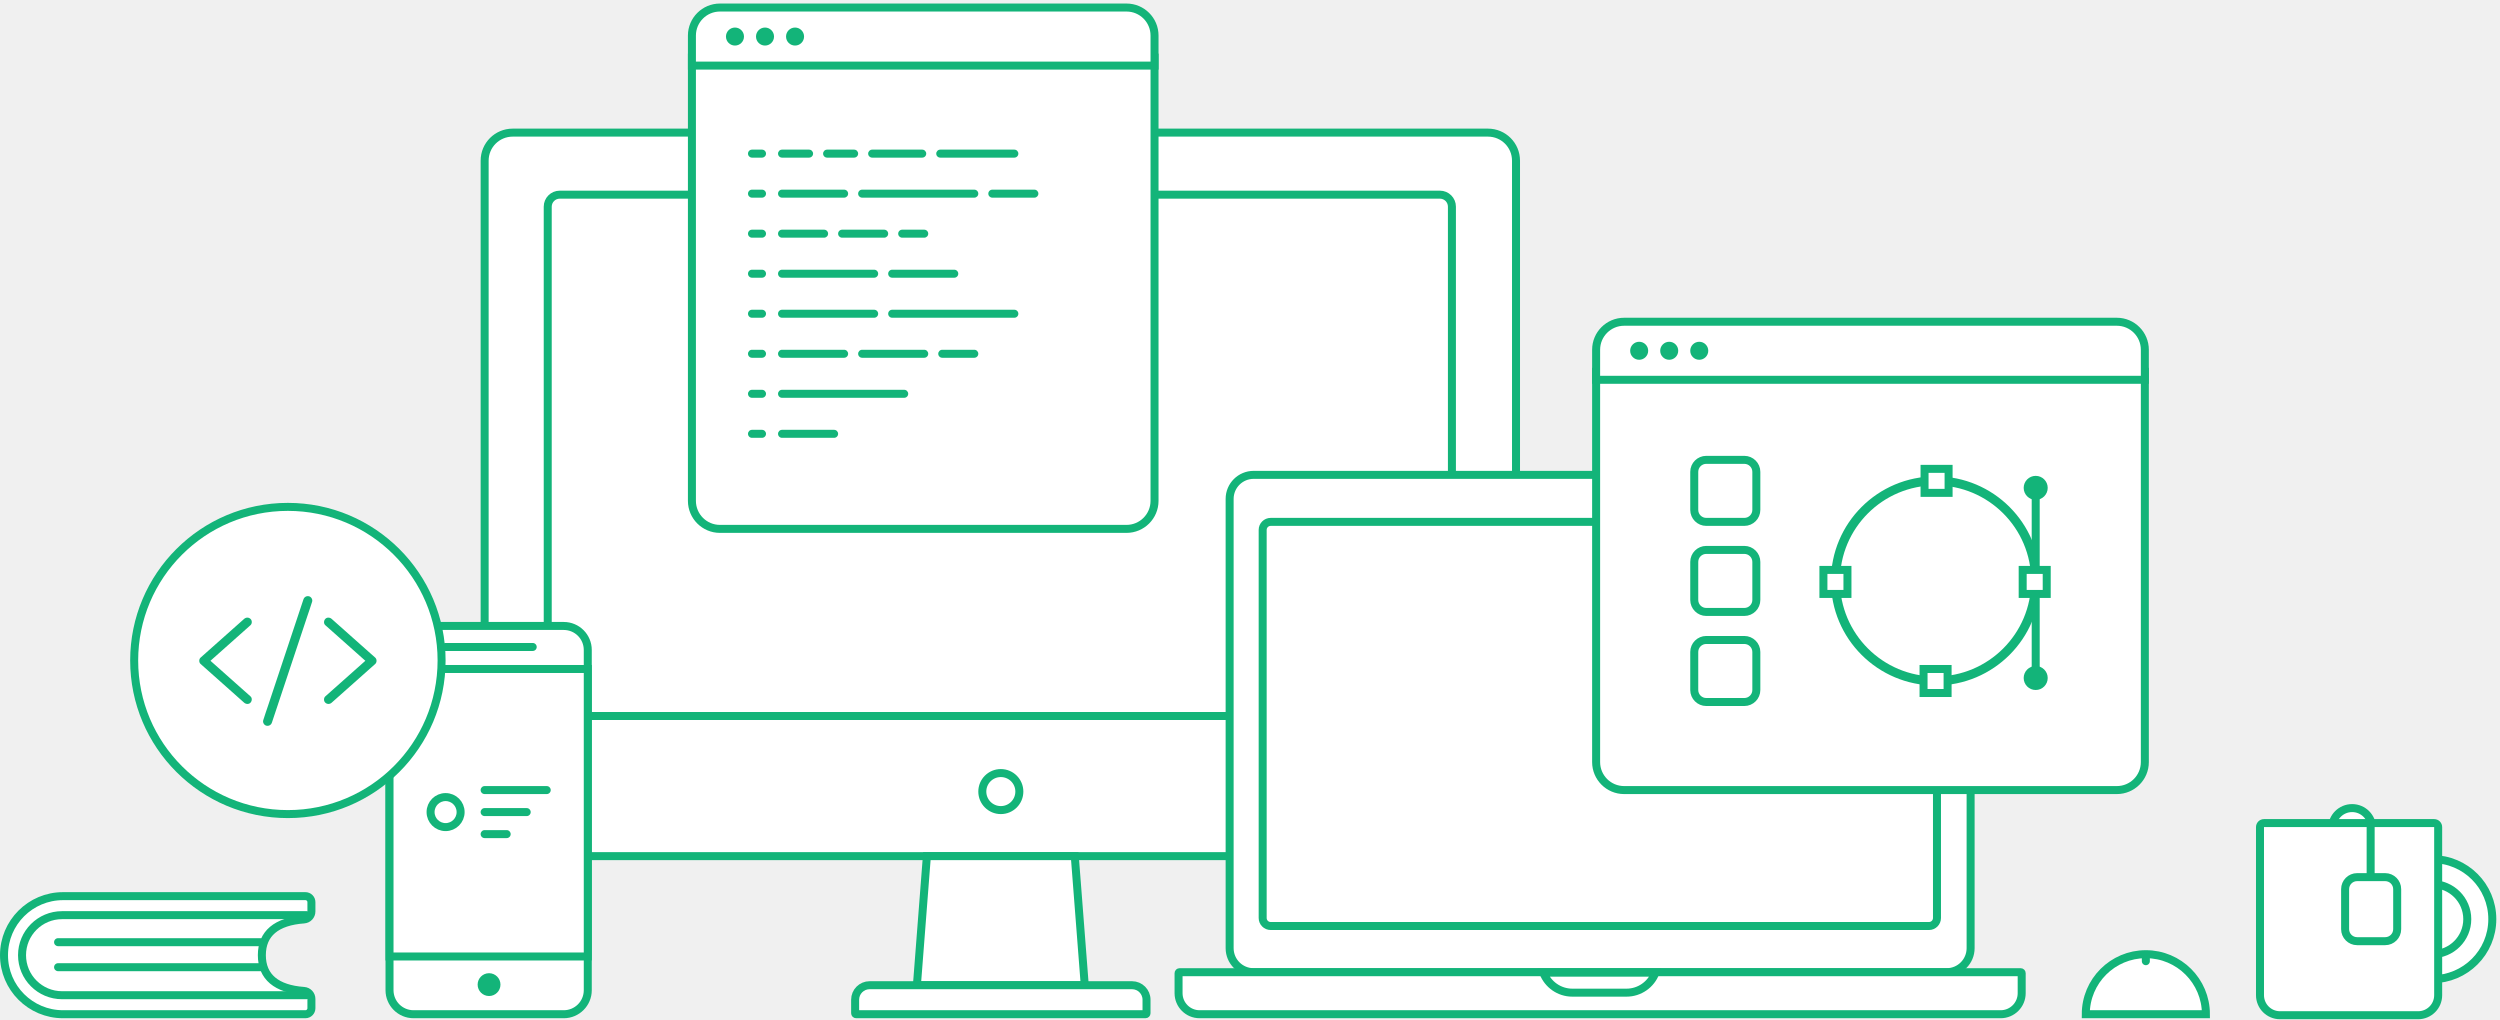
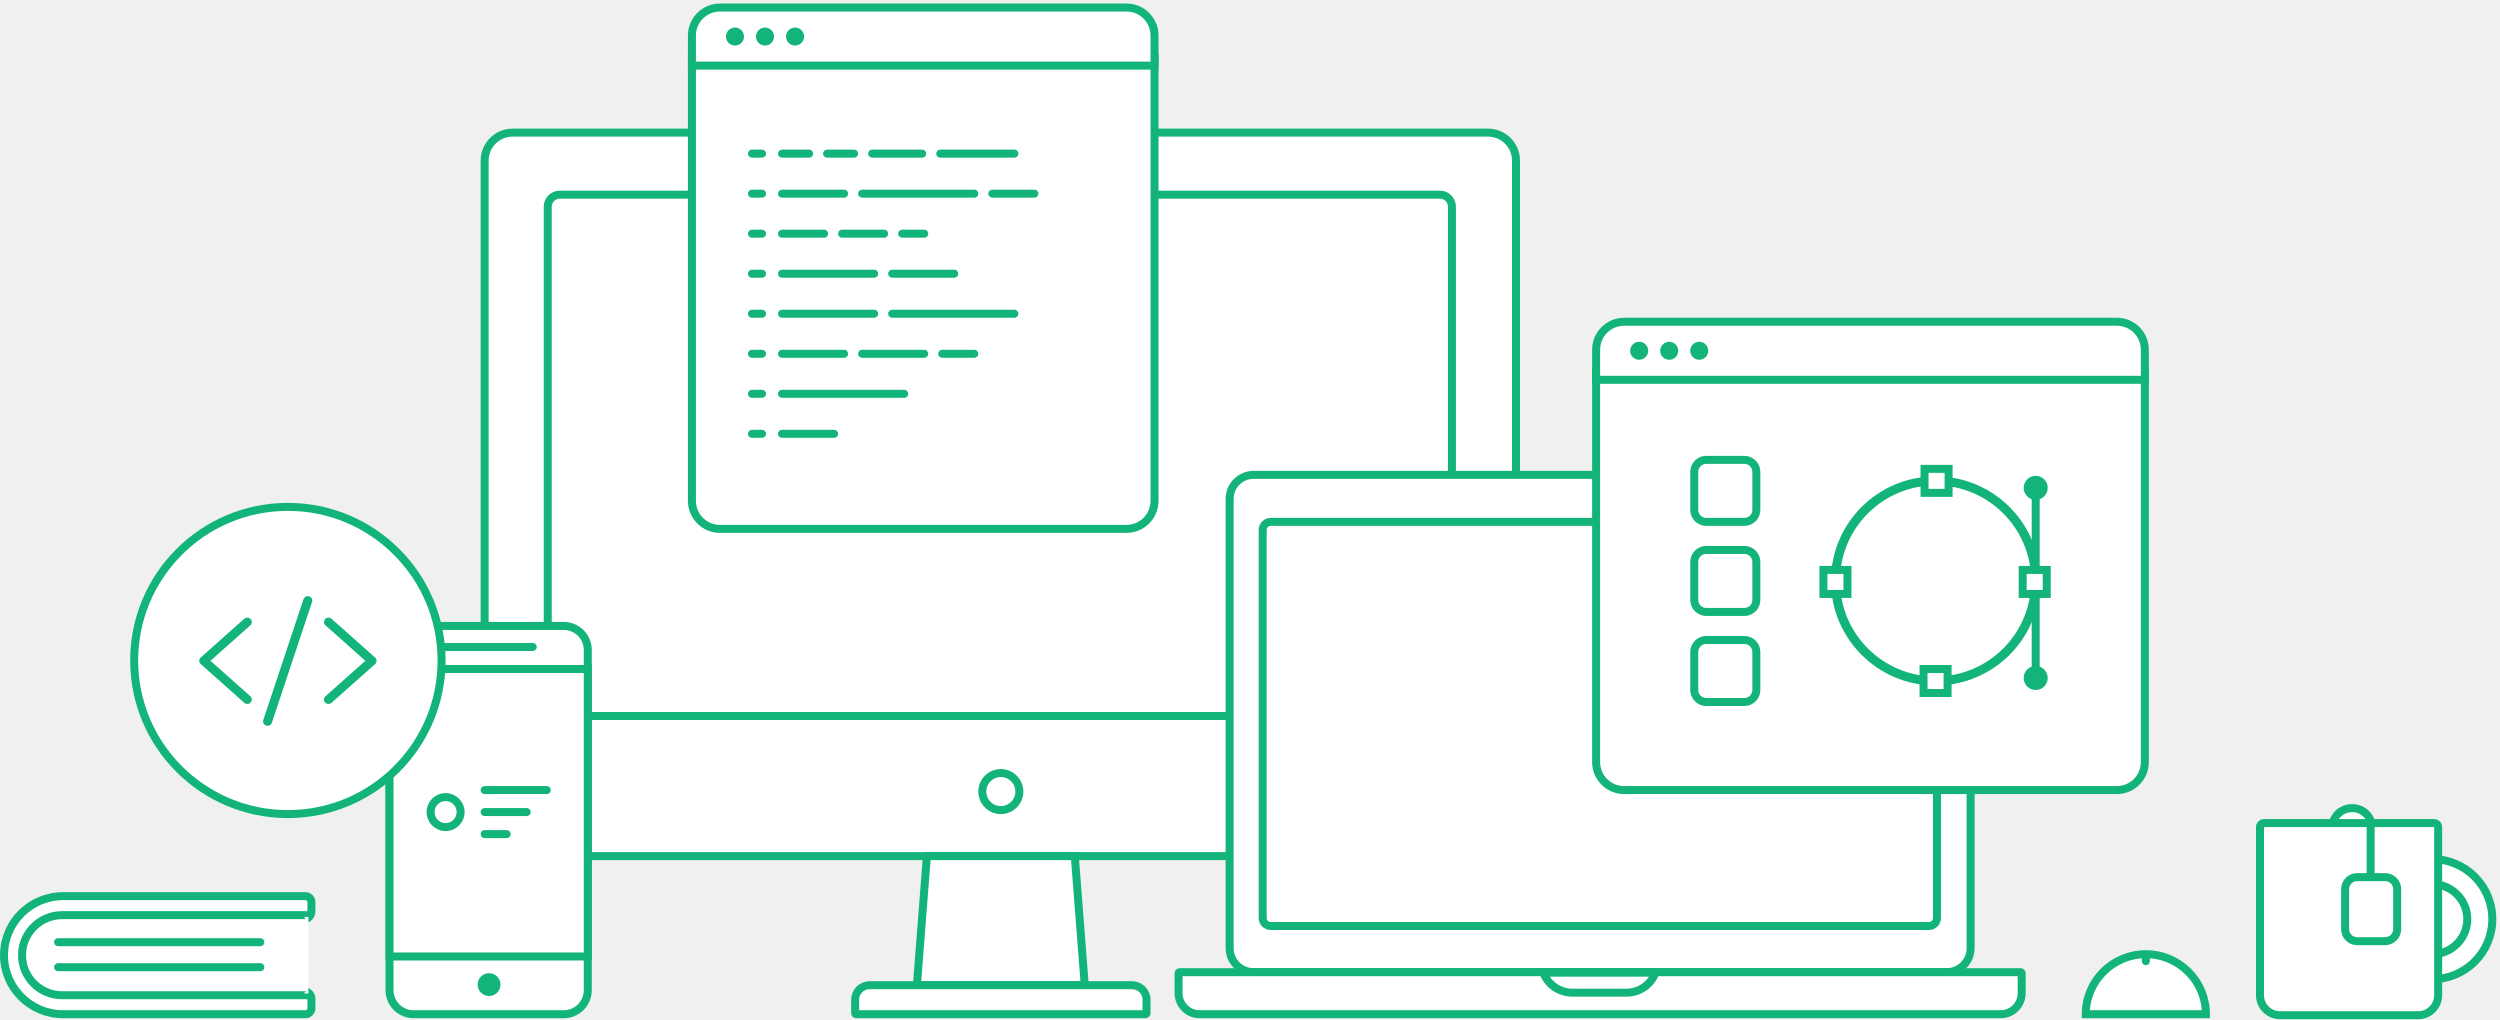
<svg xmlns="http://www.w3.org/2000/svg" width="650px" height="265px" viewBox="0 0 650 265" version="1.1">
-   <g id="Website" stroke="none" stroke-width="1" fill="none" fill-rule="evenodd">
+   <g id="Website" stroke="none" stroke-width="1" fill="#FFFFFF" fill-rule="evenodd">
    <g id="Group-32" transform="translate(0, 3)">
-       <path d="M126.008,38.765 C126.008,34.738 129.264,31.482 133.298,31.482 L386.872,31.482 C390.899,31.482 394.162,34.74 394.162,38.765 L394.162,212.307 C394.162,216.334 390.906,219.591 386.872,219.591 L133.298,219.591 C129.271,219.591 126.008,216.332 126.008,212.307 L126.008,38.765 Z" id="Case" stroke="#13b479" stroke-width="2.081" fill="#FFFFFF" />
-       <path d="M142.41,50.737 C142.41,49.012 143.813,47.613 145.536,47.613 L374.374,47.613 C376.103,47.613 377.5,49.004 377.5,50.737 L377.5,180.042 C377.5,181.766 376.097,183.166 374.374,183.166 L145.536,183.166 C143.807,183.166 142.41,181.774 142.41,180.042 L142.41,50.737 Z" id="Case" stroke="#13b479" stroke-width="2.081" fill="#FFFFFF" />
-       <path d="M240.99,219.591 L279.441,219.591 L282.037,253.154 L238.394,253.154 L240.99,219.591 Z" id="Case" stroke="#13b479" stroke-width="2.081" fill="#FFFFFF" />
-       <path d="M222.334,253.411 L222.334,256.927 C222.334,259.007 224.024,260.699 226.104,260.699 L294.326,260.699 C296.402,260.699 298.096,259.007 298.096,256.927 L298.096,253.411 C298.096,253.266 297.984,253.154 297.835,253.154 L222.596,253.154 C222.45,253.154 222.334,253.269 222.334,253.411 Z" id="Keyboard" stroke="#13b479" stroke-width="2.081" fill="#FFFFFF" transform="translate(260.2153, 256.9265) scale(1, -1) translate(-260.2153, -256.9265) " />
+       <path d="M126.008,38.765 C126.008,34.738 129.264,31.482 133.298,31.482 L386.872,31.482 C390.899,31.482 394.162,34.74 394.162,38.765 L394.162,212.307 C394.162,216.334 390.906,219.591 386.872,219.591 L133.298,219.591 C129.271,219.591 126.008,216.332 126.008,212.307 L126.008,38.765 Z" id="Case" stroke="#13b479" stroke-width="2.081" />
+       <path d="M142.41,50.737 C142.41,49.012 143.813,47.613 145.536,47.613 L374.374,47.613 C376.103,47.613 377.5,49.004 377.5,50.737 L377.5,180.042 C377.5,181.766 376.097,183.166 374.374,183.166 L145.536,183.166 C143.807,183.166 142.41,181.774 142.41,180.042 L142.41,50.737 Z" id="Case" stroke="#13b479" stroke-width="2.081" />
+       <path d="M240.99,219.591 L279.441,219.591 L282.037,253.154 L238.394,253.154 L240.99,219.591 Z" id="Case" stroke="#13b479" stroke-width="2.081" />
+       <path d="M222.334,253.411 L222.334,256.927 C222.334,259.007 224.024,260.699 226.104,260.699 L294.326,260.699 C296.402,260.699 298.096,259.007 298.096,256.927 L298.096,253.411 C298.096,253.266 297.984,253.154 297.835,253.154 L222.596,253.154 C222.45,253.154 222.334,253.269 222.334,253.411 Z" id="Keyboard" stroke="#13b479" stroke-width="2.081" transform="translate(260.2153, 256.9265) scale(1, -1) translate(-260.2153, -256.9265) " />
      <ellipse id="Oval-6" stroke="#13b479" stroke-width="2.081" cx="260.215" cy="202.809" rx="4.816" ry="4.813" />
-       <rect id="Case" stroke="#13b479" stroke-width="2.081" fill="#FFFFFF" x="101.275" y="159.75" width="51.547" height="100.949" rx="6.244" />
-       <path d="M101.275,170.937 L152.822,170.937 L152.822,245.687 L101.275,245.687 L101.275,170.937 Z" id="Case" stroke="#13b479" stroke-width="2.081" fill="#FFFFFF" />
+       <rect id="Case" stroke="#13b479" stroke-width="2.081" x="101.275" y="159.75" width="51.547" height="100.949" rx="6.244" />
+       <path d="M101.275,170.937 L152.822,170.937 L152.822,245.687 L101.275,245.687 L101.275,170.937 Z" id="Case" stroke="#13b479" stroke-width="2.081" />
      <rect id="Rectangle-11" fill="#13b479" x="114.812" y="164.173" width="24.733" height="2.081" rx="1.041" />
      <rect id="Rectangle-11" fill="#13b479" x="124.185" y="250.032" width="5.936" height="5.932" rx="2.966" />
-       <ellipse id="Oval-6" stroke="#13b479" stroke-width="2.081" fill="#FFFFFF" cx="115.854" cy="208.143" rx="3.905" ry="3.903" />
+       <ellipse id="Oval-6" stroke="#13b479" stroke-width="2.081" cx="115.854" cy="208.143" rx="3.905" ry="3.903" />
      <rect id="Rectangle-11" fill="#13b479" x="124.966" y="201.378" width="18.224" height="2.081" rx="1.041" />
      <rect id="Rectangle-11" fill="#13b479" x="124.966" y="207.102" width="13.017" height="2.081" rx="1.041" />
      <rect id="Rectangle-11" fill="#13b479" x="124.966" y="212.826" width="7.81" height="2.081" rx="1.041" />
-       <ellipse id="Oval-7" stroke="#13b479" stroke-width="2.081" fill="#FFFFFF" cx="74.849" cy="168.726" rx="39.964" ry="39.937" />
-       <rect id="Case" stroke="#13b479" stroke-width="2.081" fill="#FFFFFF" x="319.705" y="120.463" width="192.654" height="129.309" rx="6.244" />
-       <path d="M306.426,250.026 L306.426,255.235 C306.426,258.248 308.874,260.699 311.888,260.699 L520.176,260.699 C523.187,260.699 525.638,258.25 525.638,255.235 L525.638,250.026 C525.638,249.884 525.525,249.772 525.379,249.772 L306.685,249.772 C306.539,249.772 306.426,249.884 306.426,250.026 Z" id="Keyboard" stroke="#13b479" stroke-width="2.081" fill="#FFFFFF" />
-       <path d="M430.429,249.889 L401.27,249.888 C402.434,252.961 405.402,255.092 408.808,255.092 L422.891,255.092 C426.297,255.092 429.265,252.962 430.429,249.889 Z" id="Notch" stroke="#13b479" stroke-width="2.081" fill="#FFFFFF" />
-       <rect id="Screen" stroke="#13b479" stroke-width="2.081" fill="#FFFFFF" x="328.295" y="132.691" width="175.32" height="105.073" rx="2.081" />
+       <ellipse id="Oval-7" stroke="#13b479" stroke-width="2.081" cx="74.849" cy="168.726" rx="39.964" ry="39.937" />
+       <rect id="Case" stroke="#13b479" stroke-width="2.081" x="319.705" y="120.463" width="192.654" height="129.309" rx="6.244" />
+       <path d="M306.426,250.026 L306.426,255.235 C306.426,258.248 308.874,260.699 311.888,260.699 L520.176,260.699 C523.187,260.699 525.638,258.25 525.638,255.235 L525.638,250.026 C525.638,249.884 525.525,249.772 525.379,249.772 L306.685,249.772 C306.539,249.772 306.426,249.884 306.426,250.026 Z" id="Keyboard" stroke="#13b479" stroke-width="2.081" />
+       <path d="M430.429,249.889 L401.27,249.888 C402.434,252.961 405.402,255.092 408.808,255.092 L422.891,255.092 C426.297,255.092 429.265,252.962 430.429,249.889 Z" id="Notch" stroke="#13b479" stroke-width="2.081" />
+       <rect id="Screen" stroke="#13b479" stroke-width="2.081" x="328.295" y="132.691" width="175.32" height="105.073" rx="2.081" />
      <ellipse id="Oval-3" fill="#293347" cx="254.358" cy="49.954" rx="1.302" ry="1.301" />
-       <path d="M179.899,11.968 L300.178,11.968 L300.178,127.228 C300.178,131.249 296.909,134.512 292.886,134.512 L187.191,134.512 C183.166,134.512 179.899,131.248 179.899,127.228 L179.899,11.968 Z" id="Case" stroke="#13b479" stroke-width="2.081" fill="#FFFFFF" />
-       <path d="M179.899,6.238 C179.899,2.22 183.169,-1.041 187.191,-1.041 L292.886,-1.041 C296.913,-1.041 300.178,2.216 300.178,6.238 L300.178,14.05 L179.899,14.05 L179.899,6.238 Z" id="Case" stroke="#13b479" stroke-width="2.081" fill="#FFFFFF" />
+       <path d="M179.899,11.968 L300.178,11.968 L300.178,127.228 C300.178,131.249 296.909,134.512 292.886,134.512 L187.191,134.512 C183.166,134.512 179.899,131.248 179.899,127.228 L179.899,11.968 Z" id="Case" stroke="#13b479" stroke-width="2.081" />
+       <path d="M179.899,6.238 C179.899,2.22 183.169,-1.041 187.191,-1.041 L292.886,-1.041 C296.913,-1.041 300.178,2.216 300.178,6.238 L300.178,14.05 L179.899,14.05 L179.899,6.238 Z" id="Case" stroke="#13b479" stroke-width="2.081" />
      <ellipse id="Oval-5" fill="#13b479" cx="191.094" cy="6.504" rx="2.343" ry="2.342" />
      <ellipse id="Oval-5" fill="#13b479" cx="198.904" cy="6.504" rx="2.343" ry="2.342" />
      <ellipse id="Oval-5" fill="#13b479" cx="206.714" cy="6.504" rx="2.343" ry="2.342" />
      <rect id="Rectangle-11" fill="#13b479" x="194.478" y="87.94" width="4.686" height="2.081" rx="1.041" />
      <rect id="Rectangle-11" fill="#13b479" x="194.478" y="35.905" width="4.686" height="2.081" rx="1.041" />
      <path d="M203.329,35.905 L210.36,35.905 C210.935,35.905 211.401,36.371 211.401,36.945 C211.401,37.52 210.935,37.986 210.36,37.986 L203.329,37.986 C202.754,37.986 202.288,37.52 202.288,36.945 C202.288,36.371 202.754,35.905 203.329,35.905 Z" id="Rectangle-11" fill="#13b479" />
      <path d="M215.045,35.905 L222.075,35.905 C222.65,35.905 223.116,36.371 223.116,36.945 C223.116,37.52 222.65,37.986 222.075,37.986 L215.045,37.986 C214.47,37.986 214.004,37.52 214.004,36.945 C214.004,36.371 214.47,35.905 215.045,35.905 Z" id="Rectangle-11" fill="#13b479" />
      <path d="M226.76,35.905 L239.779,35.905 C240.354,35.905 240.82,36.371 240.82,36.945 C240.82,37.52 240.354,37.986 239.779,37.986 L226.76,37.986 C226.186,37.986 225.72,37.52 225.72,36.945 C225.72,36.371 226.186,35.905 226.76,35.905 Z" id="Rectangle-11" fill="#13b479" />
      <path d="M244.464,35.905 L263.731,35.905 C264.305,35.905 264.771,36.371 264.771,36.945 C264.771,37.52 264.305,37.986 263.731,37.986 L244.464,37.986 C243.889,37.986 243.423,37.52 243.423,36.945 C243.423,36.371 243.889,35.905 244.464,35.905 Z" id="Rectangle-11" fill="#13b479" />
      <rect id="Rectangle-11" fill="#13b479" x="194.478" y="46.312" width="4.686" height="2.081" rx="1.041" />
      <rect id="Rectangle-11" fill="#13b479" x="194.478" y="56.719" width="4.686" height="2.081" rx="1.041" />
      <rect id="Rectangle-11" fill="#13b479" x="194.478" y="67.126" width="4.686" height="2.081" rx="1.041" />
      <rect id="Rectangle-11" fill="#13b479" x="194.478" y="77.533" width="4.686" height="2.081" rx="1.041" />
      <rect id="Rectangle-11" fill="#13b479" x="194.478" y="98.348" width="4.686" height="2.081" rx="1.041" />
      <rect id="Rectangle-11" fill="#13b479" x="194.478" y="108.755" width="4.686" height="2.081" rx="1.041" />
      <rect id="Rectangle-11" fill="#13b479" x="202.288" y="46.312" width="18.224" height="2.081" rx="1.041" />
      <rect id="Rectangle-11" fill="#13b479" x="223.116" y="46.312" width="31.241" height="2.081" rx="1.041" />
      <rect id="Rectangle-11" fill="#13b479" x="256.961" y="46.312" width="13.017" height="2.081" rx="1.041" />
      <rect id="Rectangle-11" fill="#13b479" x="202.288" y="56.719" width="13.017" height="2.081" rx="1.041" />
      <rect id="Rectangle-11" fill="#13b479" x="217.909" y="56.719" width="13.017" height="2.081" rx="1.041" />
      <rect id="Rectangle-11" fill="#13b479" x="233.53" y="56.719" width="7.81" height="2.081" rx="1.041" />
      <rect id="Rectangle-11" fill="#13b479" x="202.288" y="67.126" width="26.035" height="2.081" rx="1.041" />
      <rect id="Rectangle-11" fill="#13b479" x="230.926" y="67.126" width="18.224" height="2.081" rx="1.041" />
      <rect id="Rectangle-11" fill="#13b479" x="202.288" y="77.533" width="26.035" height="2.081" rx="1.041" />
      <rect id="Rectangle-11" fill="#13b479" x="230.926" y="77.533" width="33.845" height="2.081" rx="1.041" />
      <rect id="Rectangle-11" fill="#13b479" x="202.288" y="87.94" width="18.224" height="2.081" rx="1.041" />
      <rect id="Rectangle-11" fill="#13b479" x="223.116" y="87.94" width="18.224" height="2.081" rx="1.041" />
      <rect id="Rectangle-11" fill="#13b479" x="243.944" y="87.94" width="10.414" height="2.081" rx="1.041" />
      <rect id="Rectangle-11" fill="#13b479" x="202.288" y="98.348" width="33.845" height="2.081" rx="1.041" />
      <rect id="Rectangle-11" fill="#13b479" x="202.288" y="108.755" width="15.621" height="2.081" rx="1.041" />
-       <path d="M414.991,93.664 L557.659,93.664 L557.659,195.143 C557.659,199.163 554.4,202.419 550.374,202.419 L422.277,202.419 C418.256,202.419 414.991,199.157 414.991,195.143 L414.991,93.664 Z" id="Case" stroke="#13b479" stroke-width="2.081" fill="#FFFFFF" />
-       <path d="M414.991,87.934 C414.991,83.913 418.251,80.655 422.277,80.655 L550.374,80.655 C554.398,80.655 557.659,83.912 557.659,87.934 L557.659,95.746 L414.991,95.746 L414.991,87.934 Z" id="Case" stroke="#13b479" stroke-width="2.081" fill="#FFFFFF" />
+       <path d="M414.991,93.664 L557.659,93.664 L557.659,195.143 C557.659,199.163 554.4,202.419 550.374,202.419 L422.277,202.419 C418.256,202.419 414.991,199.157 414.991,195.143 L414.991,93.664 Z" id="Case" stroke="#13b479" stroke-width="2.081" />
+       <path d="M414.991,87.934 C414.991,83.913 418.251,80.655 422.277,80.655 L550.374,80.655 C554.398,80.655 557.659,83.912 557.659,87.934 L557.659,95.746 L414.991,95.746 L414.991,87.934 Z" id="Case" stroke="#13b479" stroke-width="2.081" />
      <ellipse id="Oval-5" fill="#13b479" cx="426.186" cy="88.201" rx="2.343" ry="2.342" />
      <ellipse id="Oval-5" fill="#13b479" cx="433.996" cy="88.201" rx="2.343" ry="2.342" />
      <ellipse id="Oval-5" fill="#13b479" cx="441.806" cy="88.201" rx="2.343" ry="2.342" />
-       <ellipse id="Oval-6" stroke="#13b479" stroke-width="2.342" fill="#FFFFFF" cx="503.248" cy="148.042" rx="26.035" ry="26.018" />
-       <path d="M500.383,118.902 L500.383,125.146 L506.633,125.146 L506.633,118.902 L500.383,118.902 Z" id="Rectangle-12" stroke="#13b479" stroke-width="2.081" fill="#FFFFFF" />
-       <path d="M500.123,170.937 L500.123,177.182 L506.373,177.182 L506.373,170.937 L500.123,170.937 Z" id="Rectangle-12" stroke="#13b479" stroke-width="2.081" fill="#FFFFFF" />
-       <path d="M474.089,145.18 L474.089,151.424 L480.338,151.424 L480.338,145.18 L474.089,145.18 Z" id="Rectangle-12" stroke="#13b479" stroke-width="2.081" fill="#FFFFFF" />
-       <path d="M525.897,145.18 L525.897,151.424 L532.147,151.424 L532.147,145.18 L525.897,145.18 Z" id="Rectangle-12" stroke="#13b479" stroke-width="2.081" fill="#FFFFFF" />
+       <ellipse id="Oval-6" stroke="#13b479" stroke-width="2.342" cx="503.248" cy="148.042" rx="26.035" ry="26.018" />
+       <path d="M500.383,118.902 L500.383,125.146 L506.633,125.146 L506.633,118.902 L500.383,118.902 Z" id="Rectangle-12" stroke="#13b479" stroke-width="2.081" />
+       <path d="M500.123,170.937 L500.123,177.182 L506.373,177.182 L506.373,170.937 L500.123,170.937 Z" id="Rectangle-12" stroke="#13b479" stroke-width="2.081" />
+       <path d="M474.089,145.18 L474.089,151.424 L480.338,151.424 L480.338,145.18 L474.089,145.18 Z" id="Rectangle-12" stroke="#13b479" stroke-width="2.081" />
+       <path d="M525.897,145.18 L525.897,151.424 L532.147,151.424 L532.147,145.18 L525.897,145.18 Z" id="Rectangle-12" stroke="#13b479" stroke-width="2.081" />
      <line x1="529.282" y1="124.626" x2="529.282" y2="144.139" id="Line" stroke="#13b479" stroke-width="2.081" stroke-linecap="square" />
      <line x1="529.282" y1="151.944" x2="529.282" y2="171.458" id="Line" stroke="#13b479" stroke-width="2.081" stroke-linecap="square" />
      <ellipse id="Oval-5" fill="#13b479" cx="529.282" cy="123.845" rx="3.124" ry="3.122" />
      <ellipse id="Oval-5" fill="#13b479" cx="529.282" cy="173.279" rx="3.124" ry="3.122" />
-       <g id="Group-60" transform="translate(439.4632, 115.5194)" fill="#FFFFFF" stroke="#13b479" stroke-width="2.081">
+       <g id="Group-60" transform="translate(439.4632, 115.5194)" stroke="#13b479" stroke-width="2.081">
        <rect id="Rectangle-15" x="1.041" y="1.041" width="16.143" height="16.131" rx="3.122" />
        <rect id="Rectangle-15" x="1.041" y="24.457" width="16.143" height="16.131" rx="3.122" />
        <rect id="Rectangle-15" x="1.041" y="47.873" width="16.143" height="16.131" rx="3.122" />
      </g>
-       <ellipse id="Oval-8" stroke="#13b479" stroke-width="2.081" fill="#FFFFFF" cx="632.379" cy="235.982" rx="15.621" ry="15.611" />
-       <ellipse id="Oval-8" stroke="#13b479" stroke-width="2.081" fill="#FFFFFF" cx="632.379" cy="235.982" rx="9.112" ry="9.106" />
-       <ellipse id="Oval-8" stroke="#13b479" stroke-width="2.081" fill="#FFFFFF" cx="611.552" cy="212.306" rx="5.207" ry="5.204" />
-       <path d="M588.64,211.005 C588.065,211.005 587.599,211.471 587.599,212.046 L587.599,255.756 C587.599,258.63 589.929,260.959 592.803,260.959 L628.72,260.959 C631.594,260.959 633.924,258.63 633.924,255.756 L633.924,212.046 C633.924,211.471 633.458,211.005 632.883,211.005 L588.64,211.005 Z" id="Rectangle-16" stroke="#13b479" stroke-width="2.081" fill="#FFFFFF" />
-       <rect id="Rectangle-16" stroke="#13b479" stroke-width="2.081" fill="#FFFFFF" x="609.729" y="225.055" width="13.539" height="16.651" rx="3.122" />
+       <ellipse id="Oval-8" stroke="#13b479" stroke-width="2.081" cx="632.379" cy="235.982" rx="15.621" ry="15.611" />
+       <ellipse id="Oval-8" stroke="#13b479" stroke-width="2.081" cx="632.379" cy="235.982" rx="9.112" ry="9.106" />
+       <ellipse id="Oval-8" stroke="#13b479" stroke-width="2.081" cx="611.552" cy="212.306" rx="5.207" ry="5.204" />
+       <path d="M588.64,211.005 C588.065,211.005 587.599,211.471 587.599,212.046 L587.599,255.756 C587.599,258.63 589.929,260.959 592.803,260.959 L628.72,260.959 C631.594,260.959 633.924,258.63 633.924,255.756 L633.924,212.046 C633.924,211.471 633.458,211.005 632.883,211.005 L588.64,211.005 Z" id="Rectangle-16" stroke="#13b479" stroke-width="2.081" />
+       <rect id="Rectangle-16" stroke="#13b479" stroke-width="2.081" x="609.729" y="225.055" width="13.539" height="16.651" rx="3.122" />
      <line x1="616.368" y1="211.395" x2="616.368" y2="223.233" id="Line-2" stroke="#13b479" stroke-width="2.081" stroke-linecap="square" />
-       <path d="M557.92,260.699 C566.548,260.699 573.541,260.699 573.541,260.699 C573.541,252.078 566.548,245.088 557.92,245.088 C549.293,245.088 542.3,252.078 542.3,260.699 C542.3,260.699 549.293,260.699 557.92,260.699 Z" id="Oval-8" stroke="#13b479" stroke-width="2.081" fill="#FFFFFF" />
+       <path d="M557.92,260.699 C566.548,260.699 573.541,260.699 573.541,260.699 C573.541,252.078 566.548,245.088 557.92,245.088 C549.293,245.088 542.3,252.078 542.3,260.699 C542.3,260.699 549.293,260.699 557.92,260.699 Z" id="Oval-8" stroke="#13b479" stroke-width="2.081" />
      <rect id="Rectangle-11" fill="#13b479" x="556.879" y="244.568" width="2.083" height="3.382" rx="1.041" />
-       <path d="M16.391,229.998 C7.913,229.998 1.041,236.871 1.041,245.349 C1.041,253.827 7.913,260.699 16.391,260.699 L79.407,260.699 C80.269,260.699 80.968,260 80.968,259.138 L80.968,256.722 C80.968,255.63 80.124,254.723 79.034,254.646 C71.88,254.138 68.081,250.995 68.081,245.349 C68.081,239.702 71.88,236.559 79.034,236.051 C80.124,235.974 80.968,235.067 80.968,233.975 L80.968,231.559 C80.968,230.697 80.269,229.998 79.407,229.998 L16.391,229.998 Z" id="Rectangle-17" stroke="#13b479" stroke-width="2.081" fill="#FFFFFF" />
+       <path d="M16.391,229.998 C7.913,229.998 1.041,236.871 1.041,245.349 C1.041,253.827 7.913,260.699 16.391,260.699 L79.407,260.699 C80.269,260.699 80.968,260 80.968,259.138 L80.968,256.722 C80.968,255.63 80.124,254.723 79.034,254.646 C71.88,254.138 68.081,250.995 68.081,245.349 C68.081,239.702 71.88,236.559 79.034,236.051 C80.124,235.974 80.968,235.067 80.968,233.975 L80.968,231.559 C80.968,230.697 80.269,229.998 79.407,229.998 L16.391,229.998 Z" id="Rectangle-17" stroke="#13b479" stroke-width="2.081" />
      <path d="M80.186,255.3 C80.186,255.552 79.982,255.756 79.73,255.756 L79.73,255.756 L72.353,255.756 L16.141,255.756 C10.39,255.756 5.728,251.096 5.728,245.349 C5.728,239.601 10.39,234.941 16.141,234.941 L72.353,234.941 L79.73,234.941 L79.73,234.941 C79.982,234.941 80.186,235.146 80.186,235.397" id="Rectangle-19" stroke="#13b479" stroke-width="2.081" />
      <rect id="Rectangle-18" fill="#13b479" x="14.059" y="240.926" width="54.673" height="2.081" rx="1.041" />
      <rect id="Rectangle-18" fill="#13b479" x="14.059" y="247.43" width="54.673" height="2.081" rx="1.041" />
      <path d="M65.127,178.055 C63.849,176.92 62.571,175.785 61.294,174.65 C59.257,172.843 57.227,171.03 55.191,169.223 C54.724,168.812 54.258,168.395 53.797,167.983 C53.797,168.528 53.797,169.078 53.797,169.622 C55.074,168.487 56.352,167.352 57.63,166.217 C59.666,164.41 61.696,162.597 63.732,160.79 C64.199,160.379 64.666,159.962 65.127,159.551 C65.582,159.145 65.576,158.317 65.127,157.912 C64.642,157.466 63.966,157.477 63.475,157.912 C62.198,159.047 60.92,160.182 59.642,161.317 C57.606,163.124 55.576,164.937 53.54,166.744 C53.073,167.155 52.607,167.572 52.146,167.983 C51.696,168.383 51.696,169.223 52.146,169.622 C53.423,170.758 54.701,171.893 55.979,173.028 C58.015,174.835 60.045,176.648 62.081,178.455 C62.548,178.866 63.015,179.283 63.475,179.694 C63.931,180.1 64.683,180.175 65.127,179.694 C65.535,179.254 65.611,178.489 65.127,178.055 L65.127,178.055 Z" id="Shape" fill="#13b479" fill-rule="nonzero" />
      <path d="M84.583,159.554 C85.86,160.689 87.138,161.824 88.416,162.959 C90.452,164.766 92.482,166.579 94.518,168.386 C94.985,168.797 95.452,169.214 95.912,169.625 C95.912,169.081 95.912,168.531 95.912,167.986 C94.635,169.121 93.357,170.256 92.079,171.392 C90.043,173.199 88.013,175.011 85.977,176.818 C85.51,177.23 85.043,177.647 84.583,178.058 C84.128,178.463 84.133,179.291 84.583,179.697 C85.067,180.143 85.744,180.131 86.234,179.697 C87.511,178.562 88.789,177.427 90.067,176.291 C92.103,174.484 94.133,172.672 96.169,170.865 C96.636,170.453 97.103,170.036 97.563,169.625 C98.013,169.226 98.013,168.386 97.563,167.986 C96.286,166.851 95.008,165.716 93.73,164.581 C91.694,162.774 89.664,160.961 87.628,159.154 C87.161,158.743 86.695,158.326 86.234,157.914 C85.779,157.509 85.026,157.434 84.583,157.914 C84.174,158.355 84.098,159.119 84.583,159.554 L84.583,159.554 Z" id="Shape" fill="#13b479" fill-rule="nonzero" />
      <path d="M70.694,184.876 C71.044,183.833 71.388,182.791 71.738,181.742 C72.572,179.235 73.407,176.733 74.241,174.225 C75.244,171.202 76.248,168.184 77.257,165.161 C78.126,162.549 78.996,159.937 79.865,157.325 C80.279,156.056 80.746,154.794 81.131,153.508 C81.137,153.491 81.143,153.473 81.148,153.456 C81.341,152.883 80.927,152.164 80.332,152.031 C79.69,151.886 79.101,152.222 78.896,152.842 C78.546,153.885 78.202,154.927 77.852,155.975 C77.018,158.483 76.184,160.985 75.349,163.493 C74.346,166.516 73.342,169.534 72.333,172.557 C71.464,175.169 70.595,177.781 69.725,180.393 C69.311,181.656 68.844,182.918 68.459,184.204 C68.453,184.221 68.448,184.239 68.442,184.256 C68.249,184.829 68.663,185.548 69.259,185.681 C69.9,185.826 70.49,185.49 70.694,184.876 L70.694,184.876 Z" id="Shape" fill="#13b479" fill-rule="nonzero" />
    </g>
  </g>
</svg>
